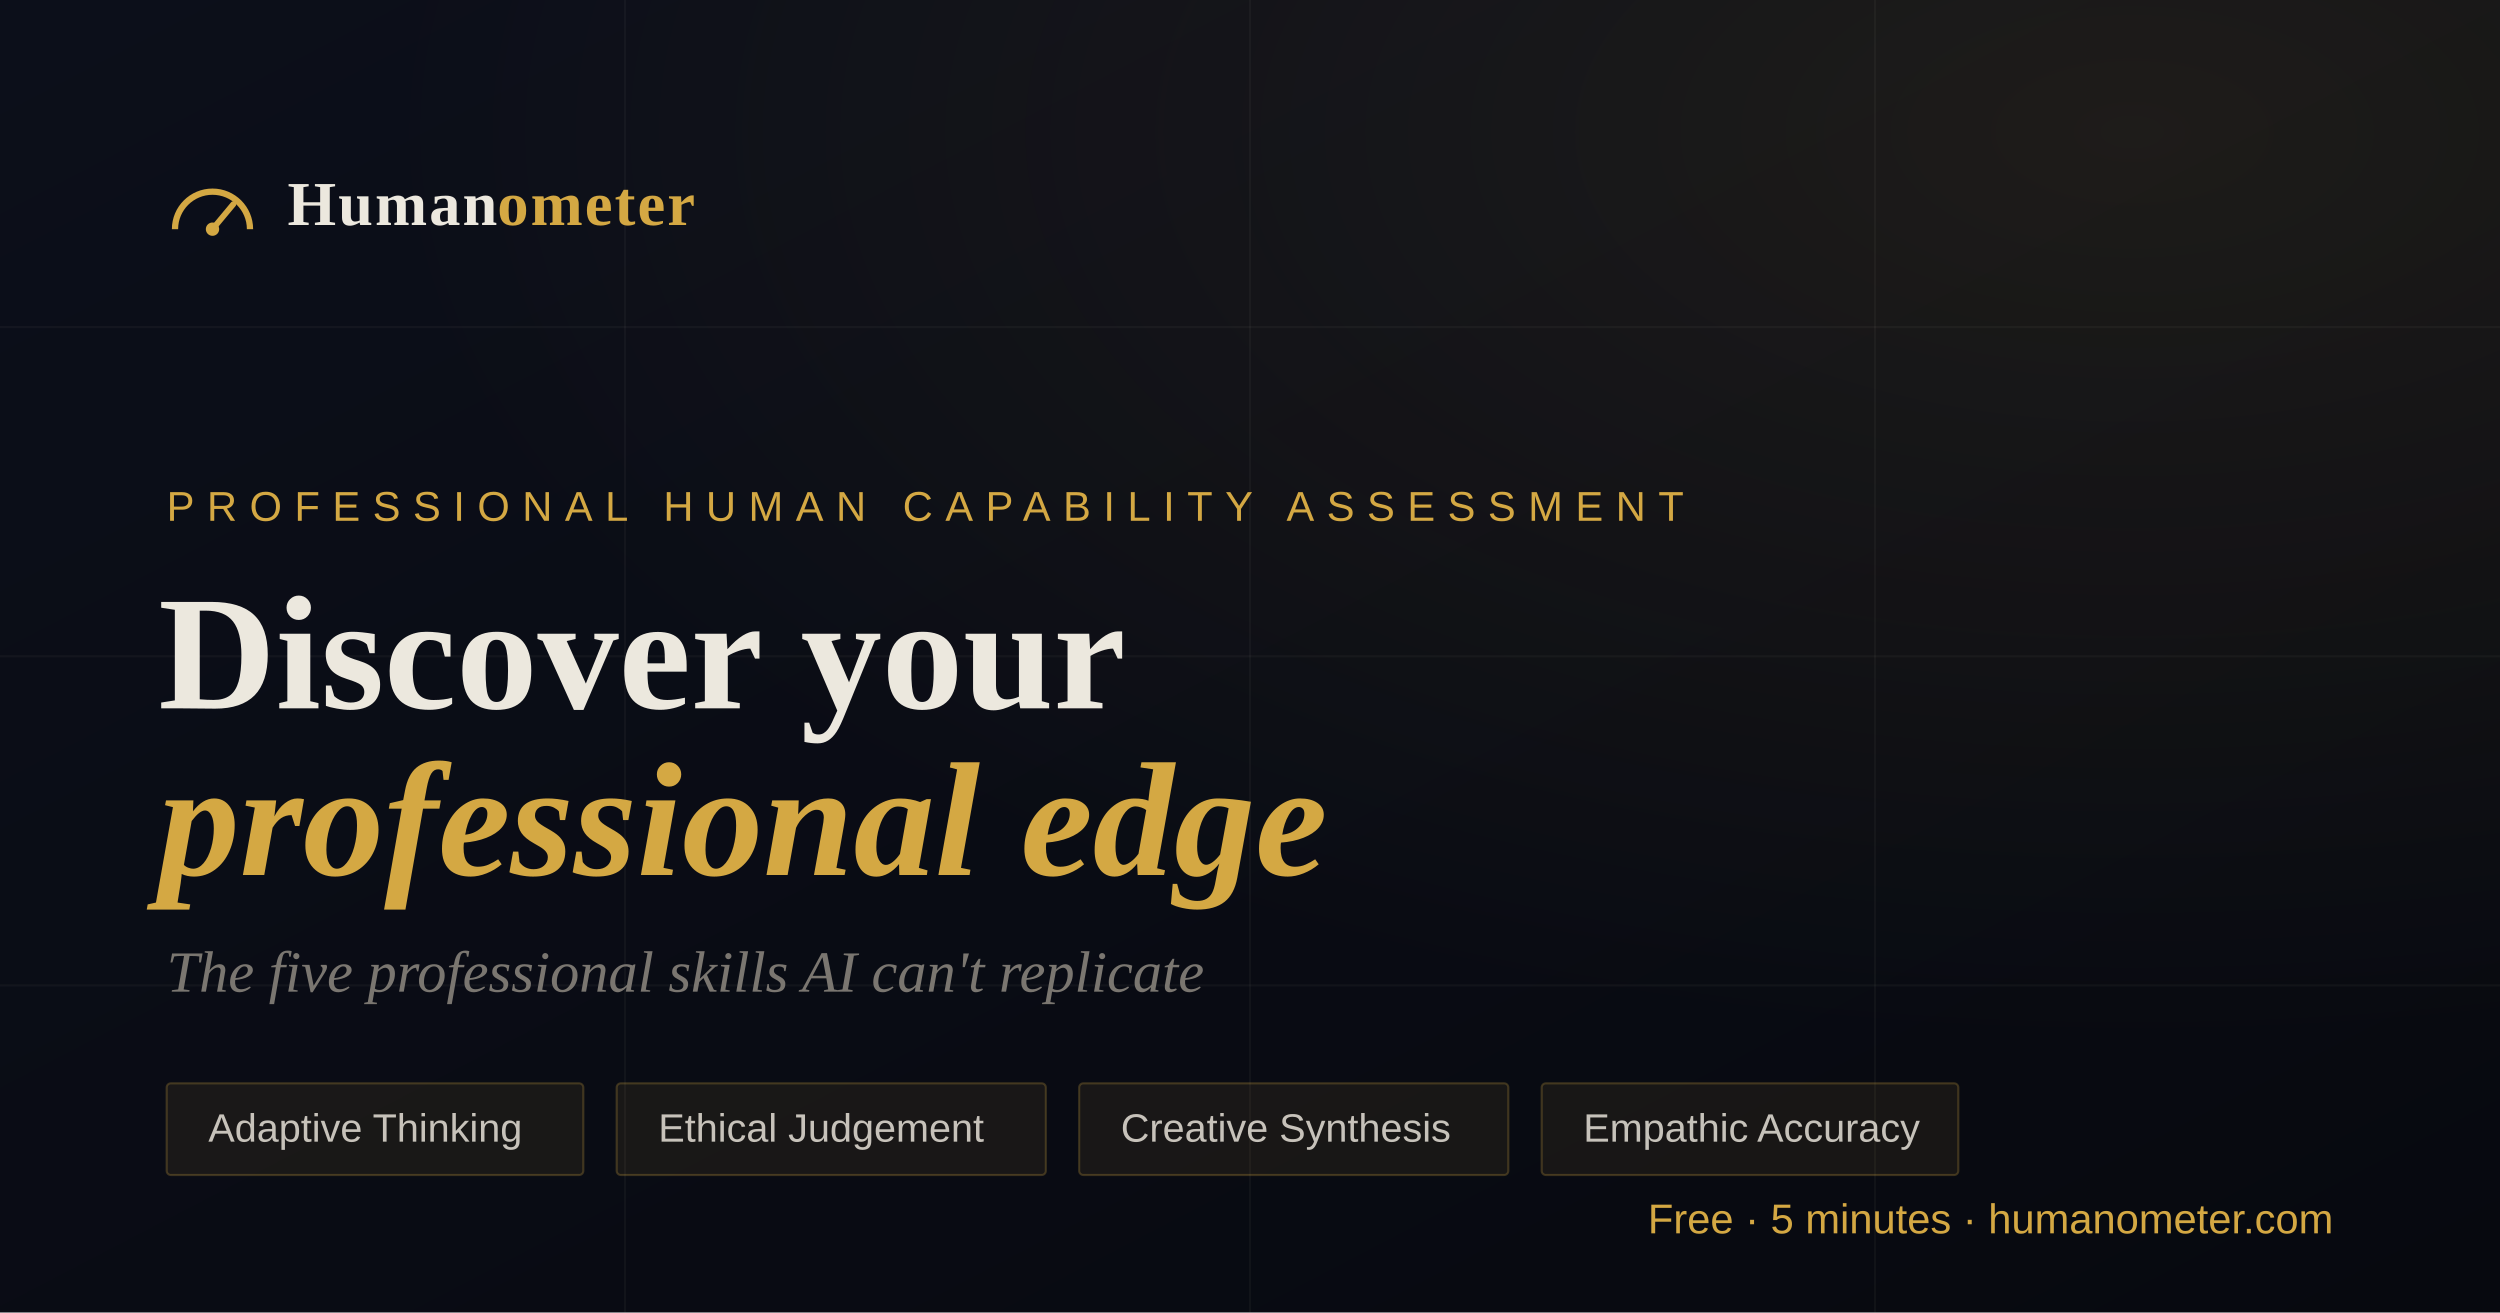
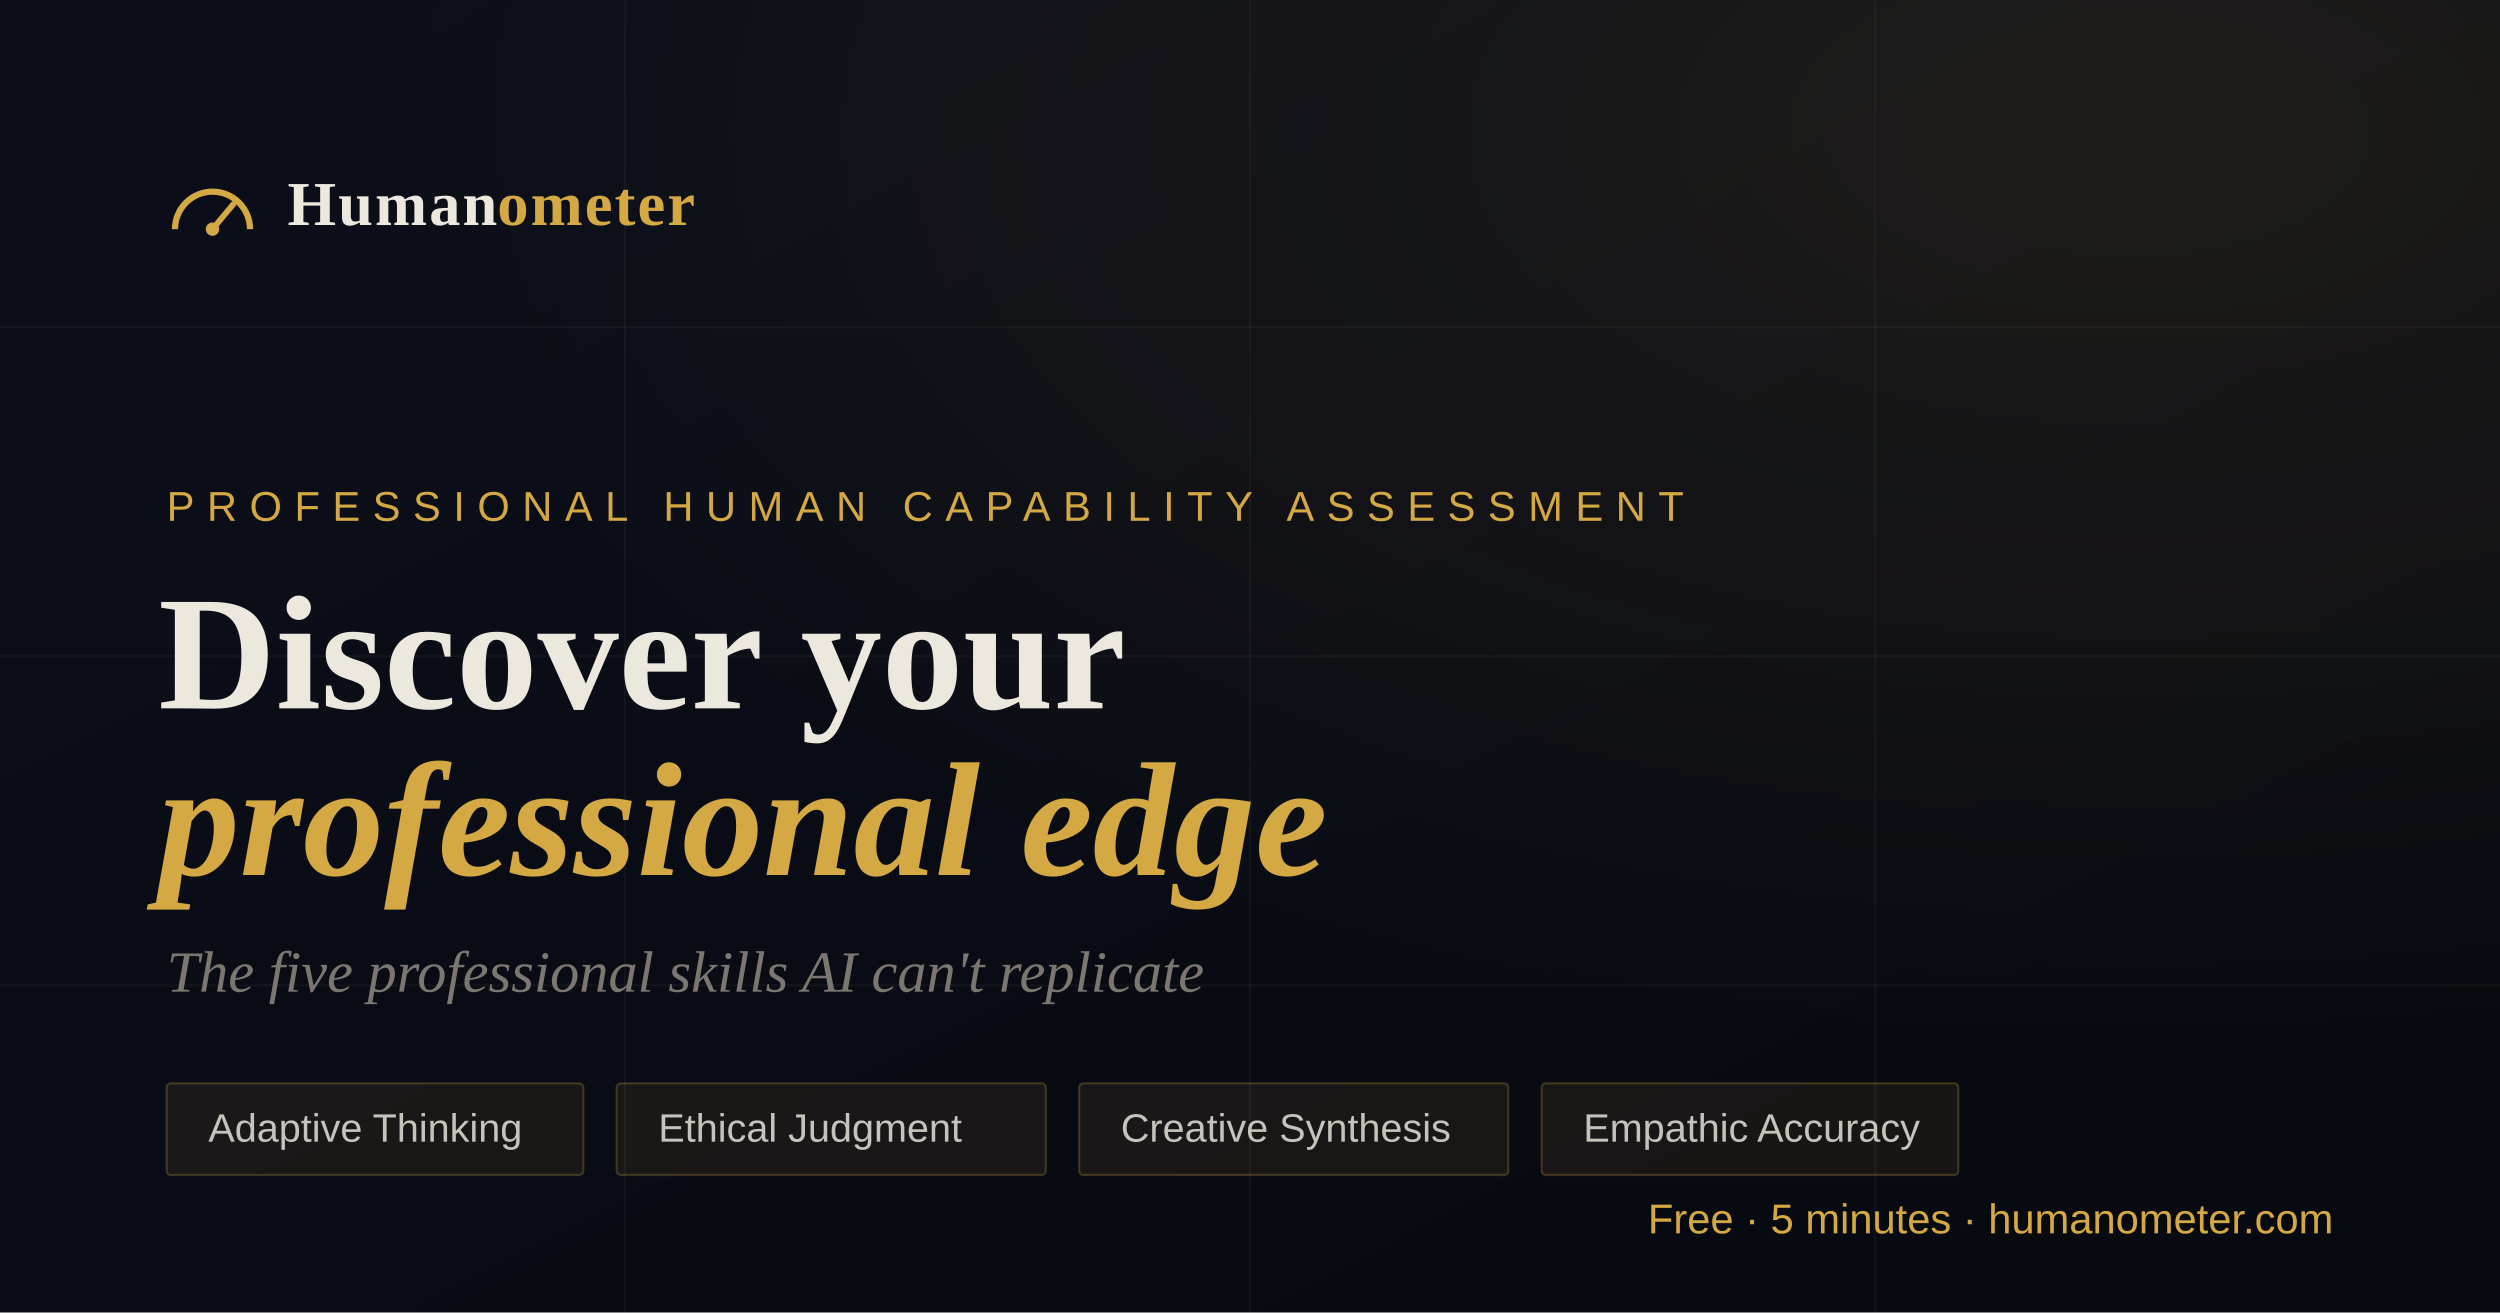
<svg xmlns="http://www.w3.org/2000/svg" width="1200" height="630" viewBox="0 0 1200 630">
  <defs>
    <linearGradient id="bg" x1="0" y1="0" x2="1" y2="1">
      <stop offset="0" stop-color="#0c0f1a" />
      <stop offset="1" stop-color="#07090f" />
    </linearGradient>
    <radialGradient id="glow" cx="0.85" cy="0.1" r="0.7">
      <stop offset="0" stop-color="#d4a843" stop-opacity="0.10" />
      <stop offset="1" stop-color="#d4a843" stop-opacity="0" />
    </radialGradient>
  </defs>
  <rect width="1200" height="630" fill="url(#bg)" />
  <rect width="1200" height="630" fill="url(#glow)" />
  <g stroke="#ece8de" stroke-opacity="0.04" stroke-width="1">
    <line x1="0" y1="157" x2="1200" y2="157" />
    <line x1="0" y1="315" x2="1200" y2="315" />
    <line x1="0" y1="473" x2="1200" y2="473" />
    <line x1="300" y1="0" x2="300" y2="630" />
    <line x1="600" y1="0" x2="600" y2="630" />
    <line x1="900" y1="0" x2="900" y2="630" />
  </g>
  <g transform="translate(80,76)">
    <path d="M 4 34 A 18 18 0 1 1 40 34" stroke="#d4a843" stroke-width="3" fill="none" />
    <circle cx="22" cy="34" r="3.2" fill="#d4a843" />
    <line x1="22" y1="34" x2="32" y2="22" stroke="#d4a843" stroke-width="2.8" stroke-linecap="round" />
    <text x="58" y="32" font-family="Georgia, 'Times New Roman', serif" font-size="30" font-weight="700" fill="#ece8de" letter-spacing="1">Human<tspan fill="#d4a843">ometer</tspan>
    </text>
  </g>
  <text x="80" y="250" font-family="Arial, sans-serif" font-size="20" letter-spacing="6" fill="#d4a843">PROFESSIONAL HUMAN CAPABILITY ASSESSMENT</text>
  <text x="76" y="340" font-family="Georgia, 'Times New Roman', serif" font-size="78" font-weight="700" fill="#ece8de">Discover your</text>
  <text x="76" y="420" font-family="Georgia, 'Times New Roman', serif" font-size="78" font-weight="700" font-style="italic" fill="#d4a843">professional edge</text>
  <text x="80" y="476" font-family="Georgia, 'Times New Roman', serif" font-style="italic" font-size="28" fill="#7a7670">The five professional skills AI can't replicate</text>
  <g font-family="Arial, sans-serif" font-size="19" fill="#ece8de" fill-opacity="0.82">
    <g>
      <rect x="80" y="520" width="200" height="44" rx="2" fill="#d4a843" fill-opacity="0.08" stroke="#d4a843" stroke-opacity="0.25" />
      <text x="100" y="548">Adaptive Thinking</text>
    </g>
    <g>
      <rect x="296" y="520" width="206" height="44" rx="2" fill="#d4a843" fill-opacity="0.08" stroke="#d4a843" stroke-opacity="0.25" />
-       <text x="316" y="548">Ethical Judgement</text>
+       <text x="316" y="548">Ethical Judgment</text>
    </g>
    <g>
      <rect x="518" y="520" width="206" height="44" rx="2" fill="#d4a843" fill-opacity="0.08" stroke="#d4a843" stroke-opacity="0.25" />
      <text x="538" y="548">Creative Synthesis</text>
    </g>
    <g>
      <rect x="740" y="520" width="200" height="44" rx="2" fill="#d4a843" fill-opacity="0.08" stroke="#d4a843" stroke-opacity="0.25" />
      <text x="760" y="548">Empathic Accuracy</text>
    </g>
  </g>
  <text x="1120" y="592" text-anchor="end" font-family="Arial, sans-serif" font-size="20" fill="#d4a843">Free · 5 minutes · humanometer.com</text>
</svg>
